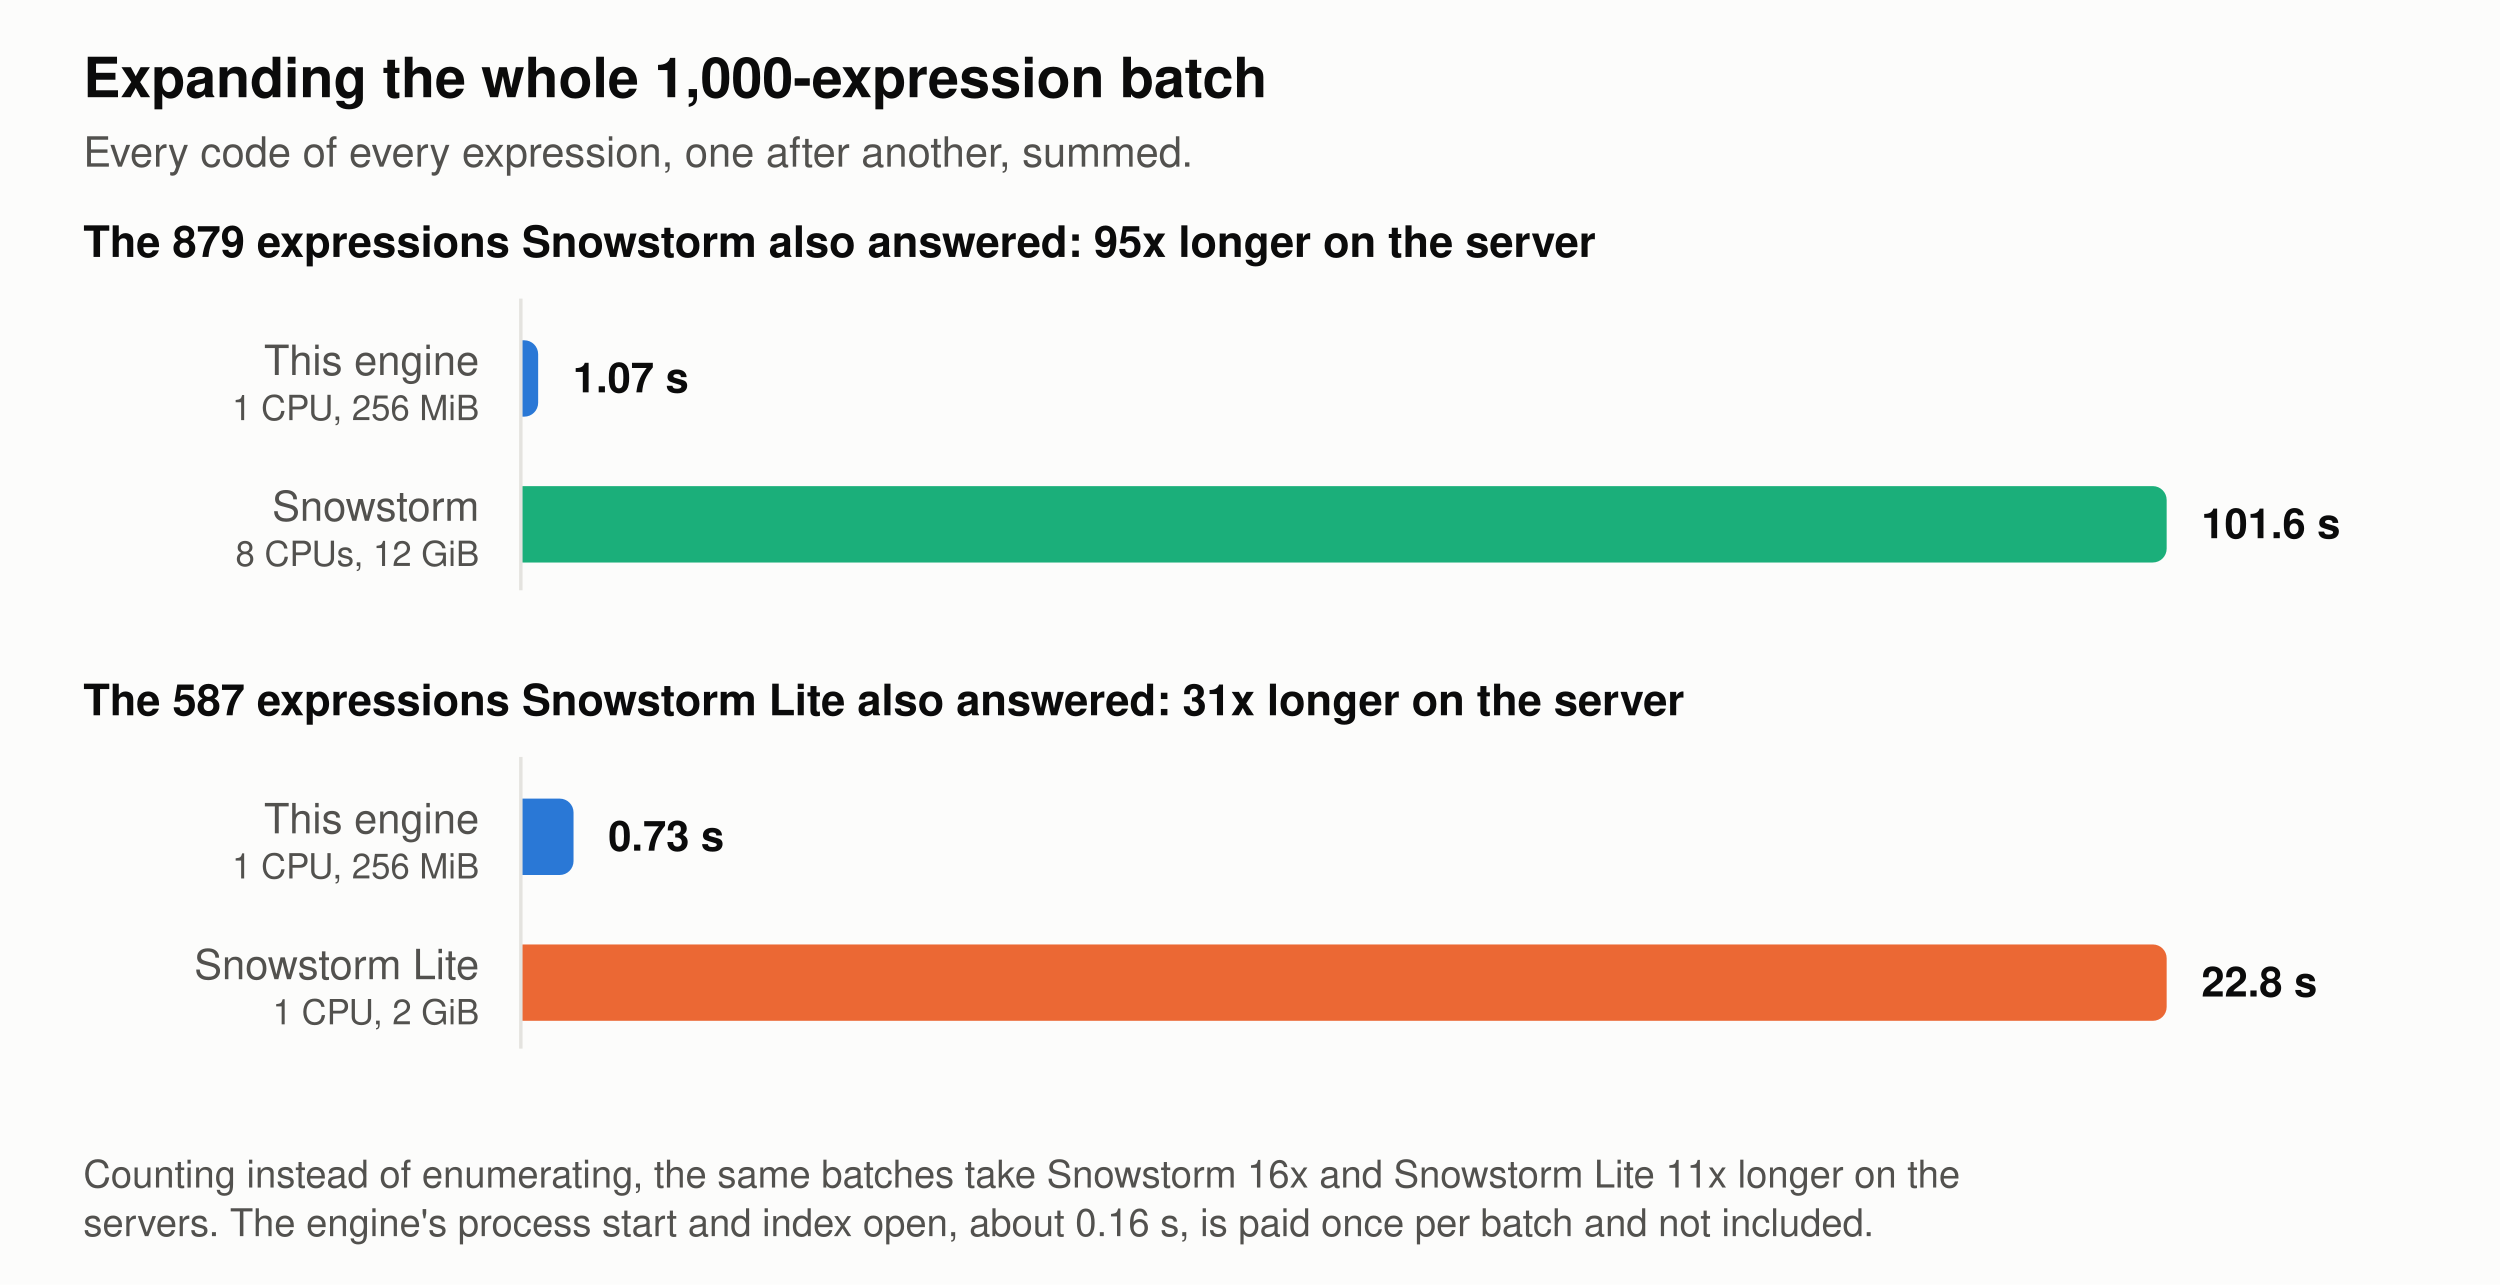
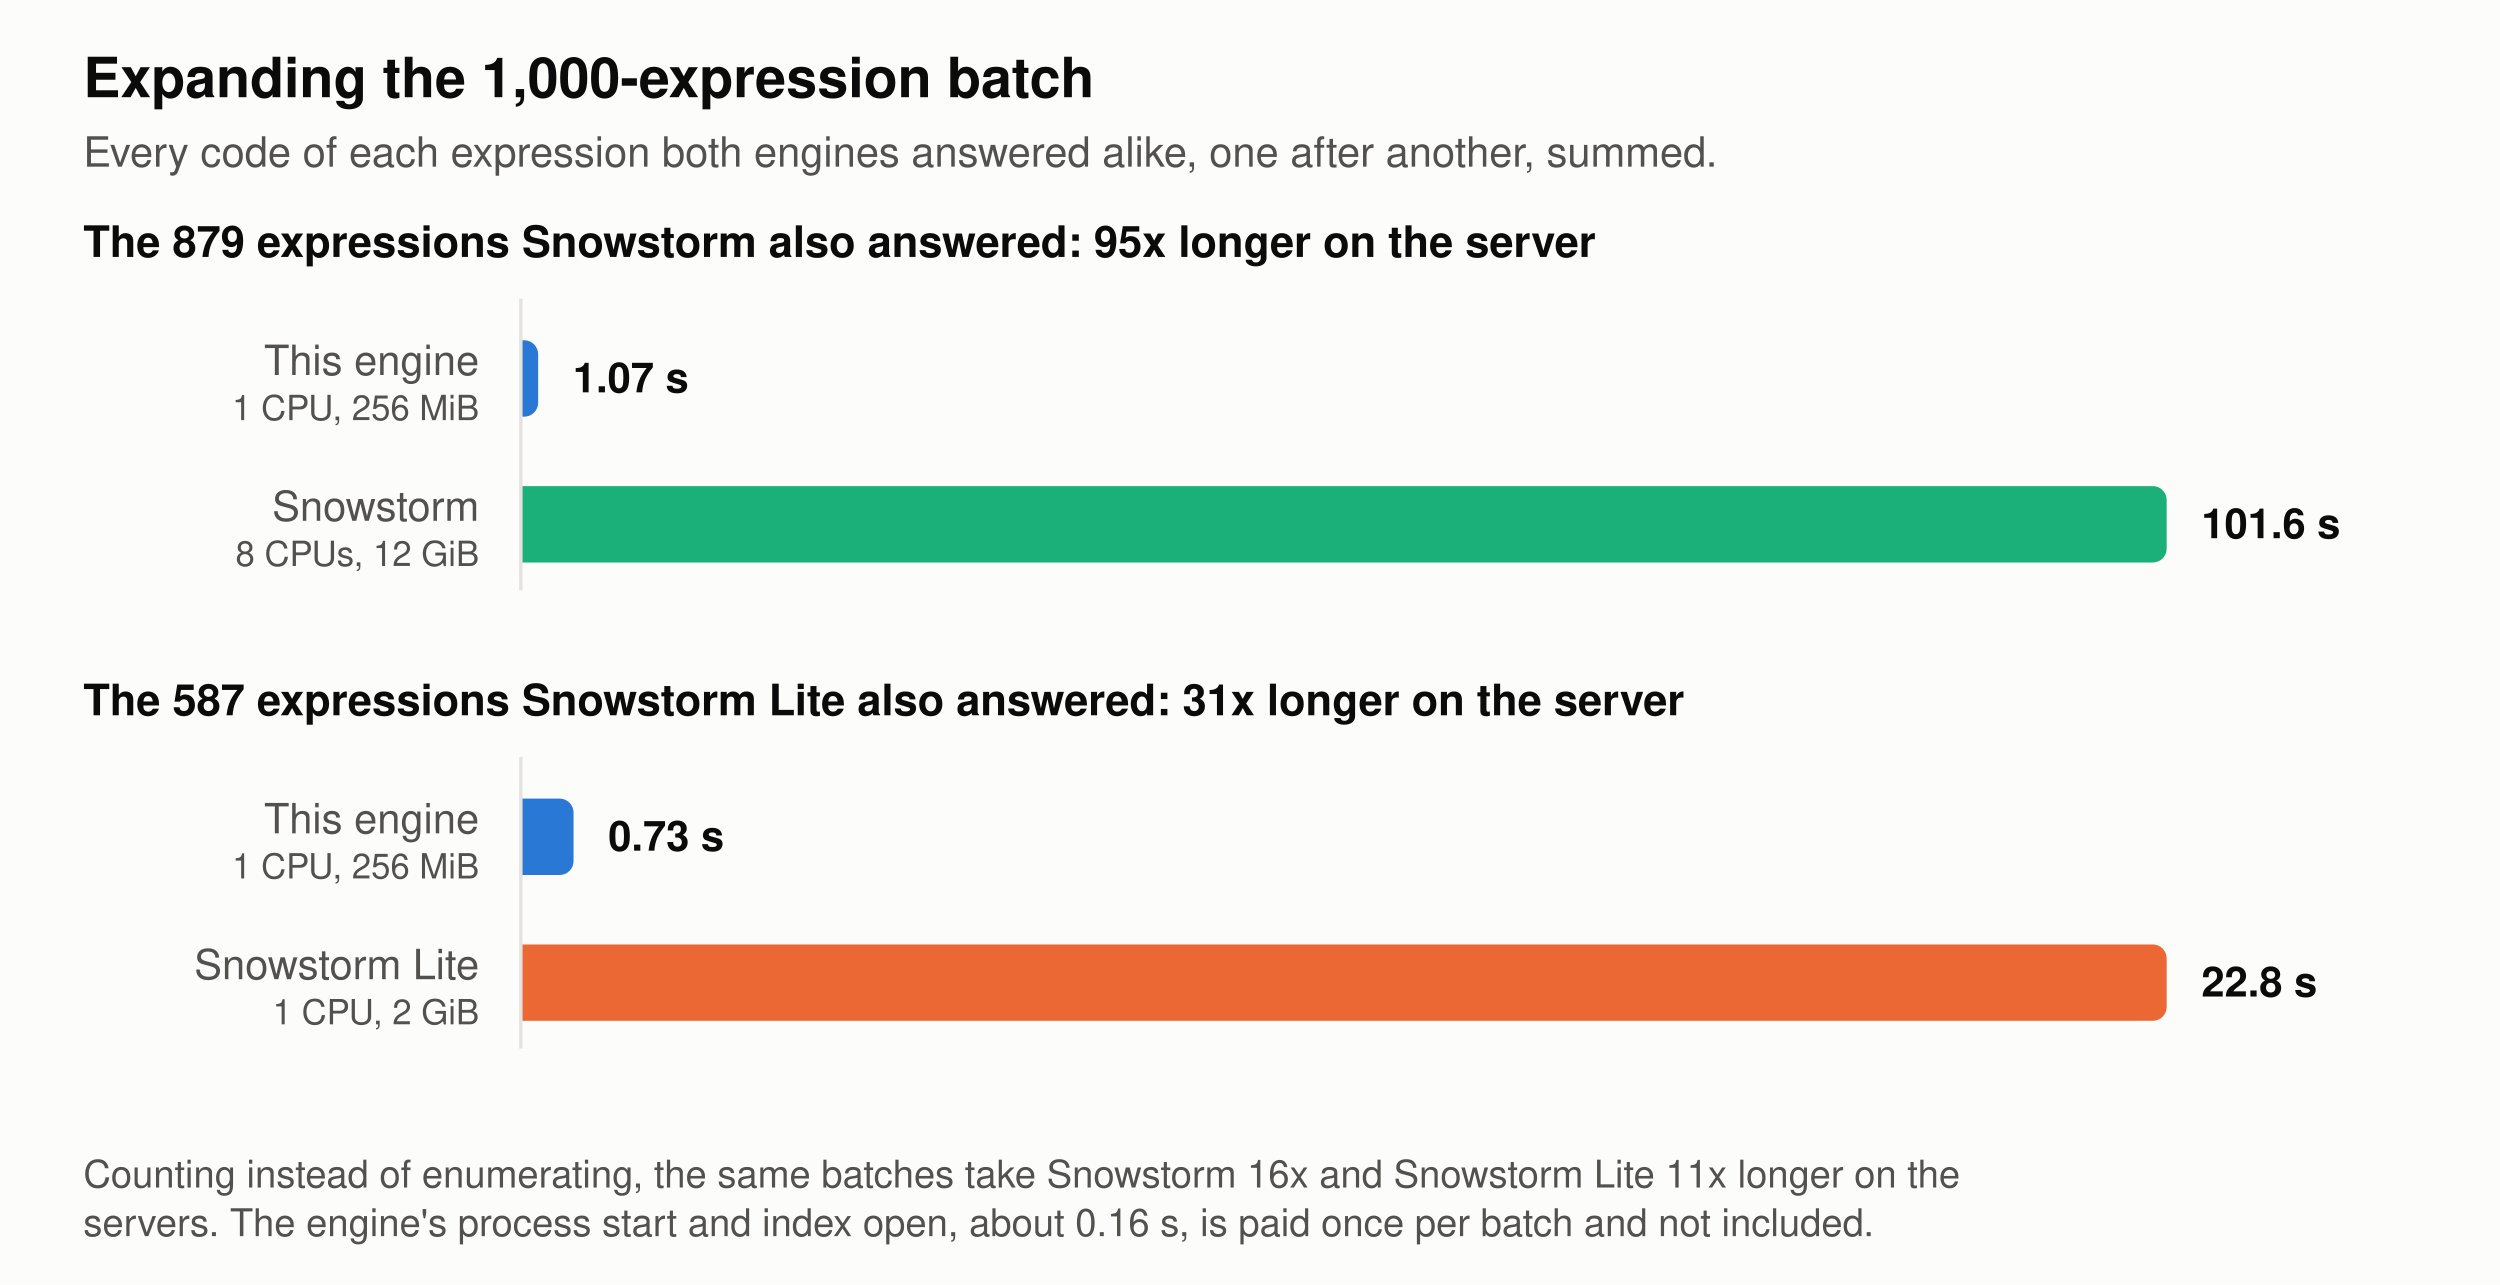
- <svg xmlns="http://www.w3.org/2000/svg" width="720" height="370" viewBox="0 0 720 370" font-family="-apple-system,BlinkMacSystemFont,'Segoe UI',Helvetica,Arial,sans-serif" role="img" aria-label="Expanding the whole 1,000-expression batch">
+ <svg xmlns="http://www.w3.org/2000/svg" width="720" height="370" viewBox="0 0 720 370" font-family="-apple-system,BlinkMacSystemFont,'Segoe UI',Helvetica,Arial,sans-serif" role="img" aria-label="Expanding the 1,000-expression batch">
  <rect width="720" height="370" fill="#fcfcfb" />
-   <text x="24" y="28" font-size="16" font-weight="600" fill="#0b0b0b">Expanding the whole 1,000-expression batch</text>
-   <text x="24" y="48" font-size="12" fill="#52514e">Every code of every expression, one after another, summed.</text>
+   <text x="24" y="28" font-size="16" font-weight="600" fill="#0b0b0b">Expanding the 1,000-expression batch</text>
+   <text x="24" y="48" font-size="12" fill="#52514e">Every code of each expression both engines answered alike, one after another, summed.</text>
  <text x="24" y="74" font-size="12.5" font-weight="600" fill="#0b0b0b">The 879 expressions Snowstorm also answered: 95x longer on the server</text>
  <text x="138" y="108.0" font-size="12" text-anchor="end" fill="#52514e">This engine</text>
  <text x="138" y="121.0" font-size="10" text-anchor="end" fill="#52514e">1 CPU, 256 MiB</text>
  <path d="M150,98.0 H150.987 A4,4 0 0 1 154.987,102.0 V116.0 A4,4 0 0 1 150.987,120.0 H150 Z" fill="#2a78d6" />
  <text x="164.987" y="113.0" font-size="12" font-weight="600" fill="#0b0b0b">1.07 s</text>
  <text x="138" y="150.0" font-size="12" text-anchor="end" fill="#52514e">Snowstorm</text>
  <text x="138" y="163.0" font-size="10" text-anchor="end" fill="#52514e">8 CPUs, 12 GiB</text>
  <path d="M150,140.0 H620.0 A4,4 0 0 1 624.0,144.0 V158.0 A4,4 0 0 1 620.0,162.0 H150 Z" fill="#1baf7a" />
  <text x="634.0" y="155.0" font-size="12" font-weight="600" fill="#0b0b0b">101.6 s</text>
  <line x1="150" y1="86" x2="150" y2="170" stroke="#e4e3df" stroke-width="1" />
  <text x="24" y="206" font-size="12.5" font-weight="600" fill="#0b0b0b">The 587 expressions Snowstorm Lite also answered: 31x longer on the server</text>
  <text x="138" y="240.0" font-size="12" text-anchor="end" fill="#52514e">This engine</text>
  <text x="138" y="253.0" font-size="10" text-anchor="end" fill="#52514e">1 CPU, 256 MiB</text>
  <path d="M150,230.0 H161.179 A4,4 0 0 1 165.179,234.0 V248.0 A4,4 0 0 1 161.179,252.0 H150 Z" fill="#2a78d6" />
  <text x="175.179" y="245.0" font-size="12" font-weight="600" fill="#0b0b0b">0.73 s</text>
  <text x="138" y="282.0" font-size="12" text-anchor="end" fill="#52514e">Snowstorm Lite</text>
  <text x="138" y="295.0" font-size="10" text-anchor="end" fill="#52514e">1 CPU, 2 GiB</text>
  <path d="M150,272.0 H620.0 A4,4 0 0 1 624.0,276.0 V290.0 A4,4 0 0 1 620.0,294.0 H150 Z" fill="#eb6834" />
  <text x="634.0" y="287.0" font-size="12" font-weight="600" fill="#0b0b0b">22.8 s</text>
  <line x1="150" y1="218" x2="150" y2="302" stroke="#e4e3df" stroke-width="1" />
  <text x="24" y="342" font-size="11" fill="#52514e">Counting instead of enumerating, the same batches take Snowstorm 16x and Snowstorm Lite 11x longer on the</text>
  <text x="24" y="356" font-size="11" fill="#52514e">servers. The engine's process start and index open, about 0.16 s, is paid once per batch and not included.</text>
</svg>
